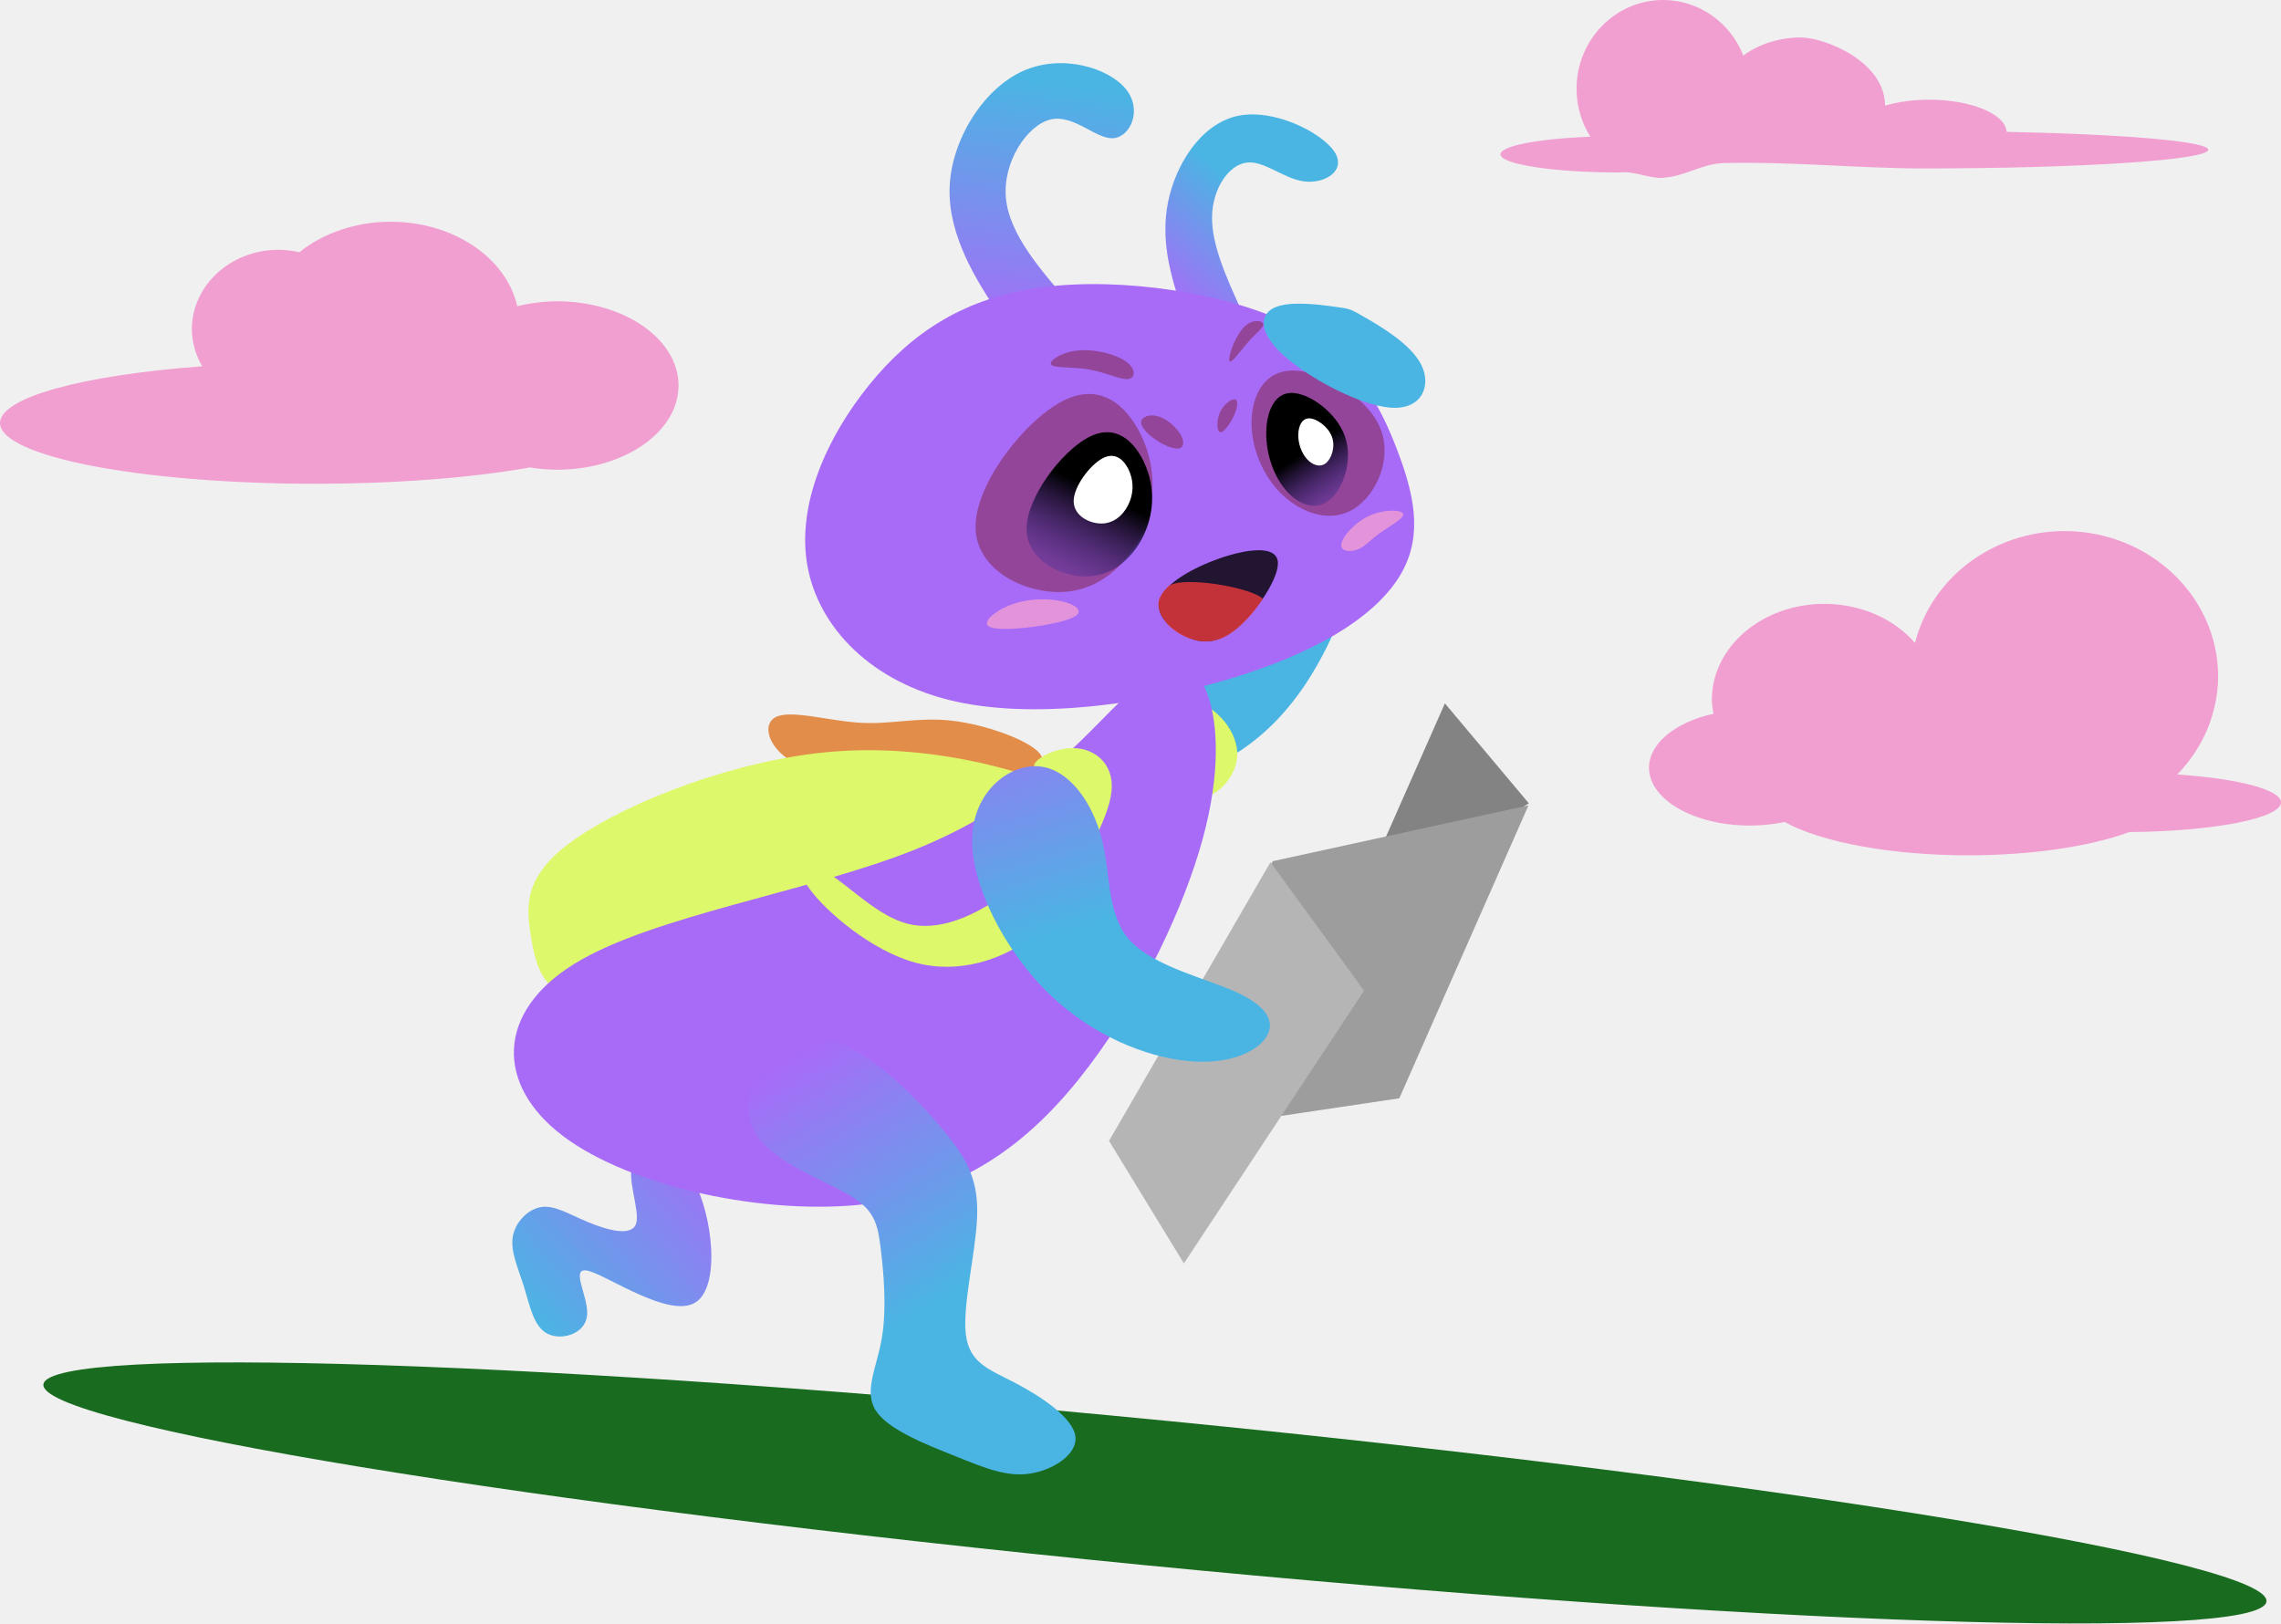
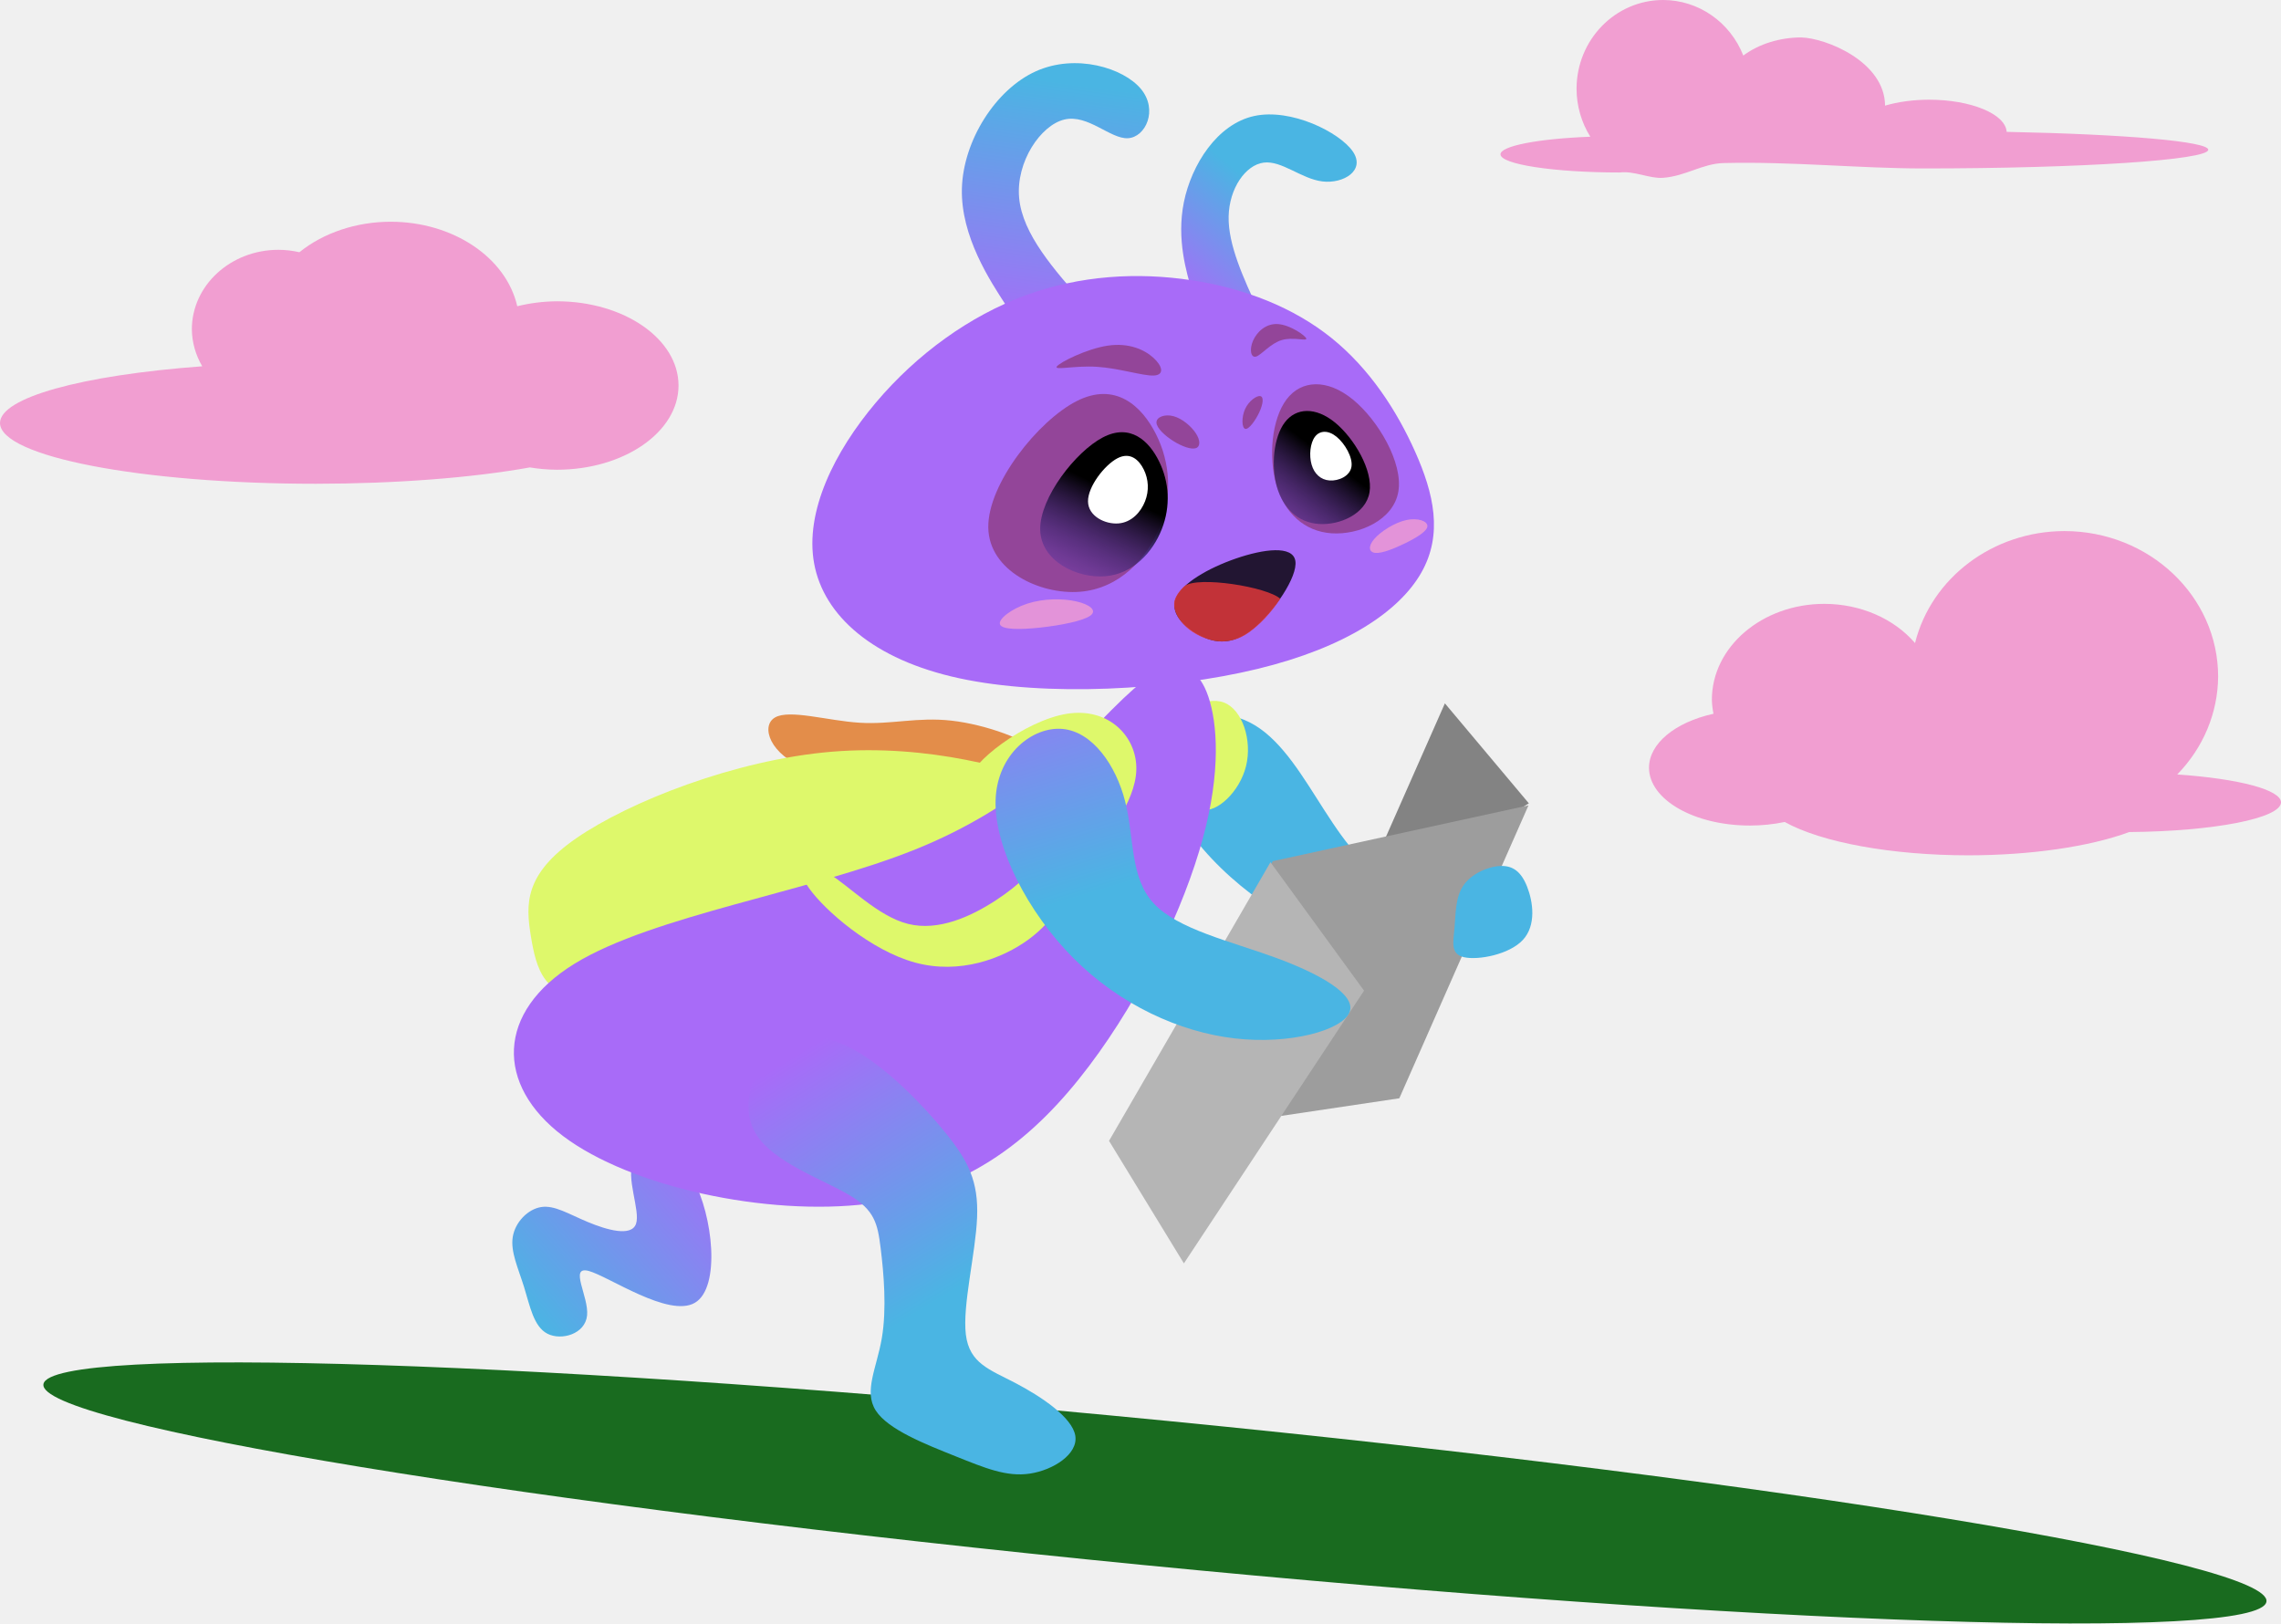
<svg xmlns="http://www.w3.org/2000/svg" xmlns:xlink="http://www.w3.org/1999/xlink" width="761.643" height="542.098" viewBox="0 0 1588.317 1130.482">
  <defs>
+     <linearGradient id="h">
+       <stop style="stop-color:#000;stop-opacity:1" offset="0" />
+       <stop style="stop-color:#6949f6;stop-opacity:0" offset="1" />
+     </linearGradient>
    <linearGradient id="g">
      <stop style="stop-color:#1c88b7;stop-opacity:1" offset="0" />
      <stop style="stop-color:#a86bf8;stop-opacity:1" offset="1" />
    </linearGradient>
    <linearGradient id="f">
      <stop style="stop-color:#000;stop-opacity:1" offset="0" />
      <stop style="stop-color:#6949f6;stop-opacity:0" offset="1" />
    </linearGradient>
    <linearGradient id="e">
      <stop style="stop-color:#a86bf8;stop-opacity:1" offset="0" />
      <stop style="stop-color:#4ab5e3;stop-opacity:1" offset="1" />
    </linearGradient>
    <linearGradient id="d">
      <stop style="stop-color:#4ab5e3;stop-opacity:1" offset="0" />
      <stop style="stop-color:#a86bf8;stop-opacity:1" offset="1" />
    </linearGradient>
    <linearGradient id="c">
      <stop style="stop-color:#4ab5e3;stop-opacity:1" offset="0" />
      <stop style="stop-color:#a86bf8;stop-opacity:1" offset="1" />
    </linearGradient>
    <linearGradient id="b">
      <stop style="stop-color:#4ab5e3;stop-opacity:1" offset="0" />
      <stop style="stop-color:#a86bf8;stop-opacity:1" offset="1" />
    </linearGradient>
    <linearGradient id="a">
      <stop style="stop-color:#4ab5e3;stop-opacity:1" offset="0" />
      <stop style="stop-color:#a86bf8;stop-opacity:1" offset="1" />
    </linearGradient>
-     <linearGradient xlink:href="#a" id="m" x1="-17.359" y1="453.297" x2="-167.327" y2="310.627" gradientUnits="userSpaceOnUse" gradientTransform="matrix(.9424907 .2371107 -.2433543 .9183099 77.98954 -17.42199)" />
-     <linearGradient xlink:href="#b" id="h" x1="-316.647" y1="492.44" x2="-163.021" y2="385.124" gradientUnits="userSpaceOnUse" gradientTransform="matrix(.945398 -.1043508 .1040533 .9427022 -80.67253 -75.42662)" />
-     <linearGradient xlink:href="#c" id="n" x1="-83.889" y1="172.178" x2="-10.108" y2="9.579" gradientUnits="userSpaceOnUse" gradientTransform="matrix(.8250339 -.7135077 .9309855 .7518512 -63.62696 -45.86379)" />
-     <linearGradient xlink:href="#d" id="j" x1="52.153" y1="-384.129" x2="-26.997" y2="-219.851" gradientUnits="userSpaceOnUse" gradientTransform="matrix(1.034192 -.1897427 .1865924 1.017599 61.5196 2.297662)" />
-     <linearGradient xlink:href="#e" id="i" x1="73.443" y1="-222.572" x2="138.181" y2="-285.814" gradientUnits="userSpaceOnUse" gradientTransform="matrix(1.10947 .07189044 -.05733666 1.047189 -26.26077 1.01369)" />
+     <linearGradient xlink:href="#a" id="n" x1="-17.359" y1="453.297" x2="-167.327" y2="310.627" gradientUnits="userSpaceOnUse" gradientTransform="matrix(.9424907 .2371107 -.2433543 .9183099 77.98954 -17.42199)" />
+     <linearGradient xlink:href="#b" id="i" x1="-316.647" y1="492.44" x2="-163.021" y2="385.124" gradientUnits="userSpaceOnUse" gradientTransform="matrix(.945398 -.1043508 .1040533 .9427022 -80.67253 -75.42662)" />
+     <linearGradient xlink:href="#c" id="o" x1="-83.889" y1="172.178" x2="-10.108" y2="9.579" gradientUnits="userSpaceOnUse" gradientTransform="matrix(.8250339 -.7135077 .9309855 .7518512 -47.3349 -71.93109)" />
+     <linearGradient xlink:href="#d" id="k" x1="52.153" y1="-384.129" x2="-26.997" y2="-219.851" gradientUnits="userSpaceOnUse" gradientTransform="matrix(1.034192 -.1897427 .1865924 1.017599 61.5196 2.297662)" />
+     <linearGradient xlink:href="#e" id="j" x1="73.443" y1="-222.572" x2="138.181" y2="-285.814" gradientUnits="userSpaceOnUse" gradientTransform="matrix(1.10947 .07189044 -.05733666 1.047189 -26.26077 1.01369)" />
    <linearGradient xlink:href="#f" id="l" x1="-10.044" y1="-108.363" x2="-65.375" y2="-24.973" gradientUnits="userSpaceOnUse" />
-     <linearGradient xlink:href="#f" id="k" x1="137.678" y1="-123.625" x2="168.575" y2="-64.589" gradientUnits="userSpaceOnUse" />
+     <linearGradient xlink:href="#h" id="m" x1="144.609" y1="-110.822" x2="78.668" y2="-43.488" gradientUnits="userSpaceOnUse" />
  </defs>
  <g style="display:inline" transform="translate(707.1303 507.7192)">
    <ellipse style="display:inline;opacity:1;fill:#196b1f;fill-opacity:1;fill-rule:evenodd;stroke:none;stroke-width:.708;stroke-miterlimit:4;stroke-dasharray:none;stroke-opacity:0" transform="matrix(.995238 .09747521 -.1739256 .9847588 0 0)" ry="50.898" rx="777.654" cy="521.445" cx="188.675" />
+     <path style="display:inline;fill:#4ab5e3;fill-opacity:1;fill-rule:evenodd;stroke:none;stroke-width:.254px;stroke-linecap:butt;stroke-linejoin:miter;stroke-opacity:1" d="M294.76 132.16c-39.309 61.546-183.051-31.613-192.836-103.983-2.464-18.222 21.472-38.4 39.858-38.136 49.527.71 67.045 73.211 104.377 105.764 15.248 13.296 59.491 19.305 48.601 36.355z" />
    <g style="display:inline">
      <path style="display:inline;fill:#838383;fill-opacity:1;fill-rule:evenodd;stroke:none;stroke-width:2.948px;stroke-linecap:butt;stroke-linejoin:miter;stroke-opacity:1" d="m357.454 64.497-58.472-82.429-63.321 169.72Z" transform="matrix(1 0 0 .8447261 .00000419 -2.784284)" />
      <path style="fill:#9d9d9d;fill-opacity:1;fill-rule:evenodd;stroke:none;stroke-width:2.417px;stroke-linecap:butt;stroke-linejoin:miter;stroke-opacity:1" d="M179.152 112.155 71.849 342.129l195.403-34.496 89.947-241.472Z" transform="matrix(1 0 0 .8447261 .00000419 -2.784284)" />
      <path style="display:inline;fill:#b5b5b5;fill-opacity:1;fill-rule:evenodd;stroke:none;stroke-width:2.085px;stroke-linecap:butt;stroke-linejoin:miter;stroke-opacity:1" d="m177.529 113.008 65.168 105.898-125.449 224.83L65.113 342.726Z" transform="matrix(1 0 0 .8447261 .00000419 -2.784284)" />
    </g>
    <path style="display:inline;fill:#e38d4a;fill-opacity:1;fill-rule:evenodd;stroke:none;stroke-width:2.085px;stroke-linecap:butt;stroke-linejoin:miter;stroke-opacity:1" d="M16.782 16.885C9.18 7.654-20.685-3.206-44.536-5.889c-23.851-2.683-41.674 2.812-63.94 1.455-22.266-1.357-48.971-9.569-59.066-3.627-10.095 5.942-3.578 26.036 21.947 35.538 25.525 9.502 70.056 8.416 96.667 8.96 26.611.543 35.3 2.716 46.975-0C9.721 33.72 24.384 26.117 16.782 16.885Z" transform="translate(.00000419)" />
-     <path style="display:inline;fill:#def86b;fill-opacity:1;fill-rule:evenodd;stroke:none;stroke-width:2.085px;stroke-linecap:butt;stroke-linejoin:miter;stroke-opacity:1" d="M-145.348 116.685c-59.906 25.729-118.272 61.055-150.437 67.015-32.166 5.96-38.123-17.447-41.696-39.579-3.573-22.132-4.757-42.978 31.626-68.134 36.383-25.156 110.354-54.632 177.961-60.247C-60.288 10.125.959 28.364 27.456 39.5c26.496 11.136 18.24 15.168-16.609 25.248-34.849 10.08-96.289 26.208-156.195 51.937z" />
-     <path style="fill:#4ab5e3;fill-opacity:1;fill-rule:evenodd;stroke:none;stroke-width:.254px;stroke-linecap:butt;stroke-linejoin:miter;stroke-opacity:1" d="M245.471-179.164c6.815 31.266-13.03 99.87-41.144 144.14-28.114 44.271-64.496 64.208-95.449 68.912-30.954 4.704-37.201-15.218-16.47-39.567C113.138-30.028 160.845-58.803 184.983-94.773c24.138-35.97 18.08-92.046 25.463-111.968 7.384-19.922 28.209-3.689 35.024 27.578z" />
-     <path style="display:inline;fill:#def86b;fill-opacity:1;fill-rule:evenodd;stroke:none;stroke-width:2.085px;stroke-linecap:butt;stroke-linejoin:miter;stroke-opacity:1" d="M124.98-19.343c15.843 4.276 30.235 21.927 29.42 38.082-.816 16.155-16.835 30.818-27.018 28.375-10.183-2.443-14.527-21.991-22.36-33.599C97.189 1.906 85.869-1.756 88.855-8.138 91.841-14.521 109.137-23.62 124.98-19.343Z" />
-     <path style="display:inline;fill:url(#h);fill-opacity:1;fill-rule:evenodd;stroke:none;stroke-width:.187px;stroke-linecap:butt;stroke-linejoin:miter;stroke-opacity:1" d="M-224.533 313.516c13.798 25.06 19.393 75.354 1.25 85.972-18.142 10.618-60.018-18.44-73.92-22.174-13.902-3.733.173 17.859-1.128 30.955-1.301 13.097-17.974 17.695-27.603 12.757-9.629-4.938-12.206-19.414-16.255-32.452-4.049-13.038-9.57-24.636-7.89-34.965 1.68-10.329 10.562-19.388 19.841-20.802 9.279-1.414 18.953 4.817 32.324 10.391 13.371 5.574 30.439 10.492 33.652 1.317 3.213-9.175-7.43-32.438-1.751-44.16 5.679-11.722 27.681-11.899 41.479 13.16z" />
+     <path style="display:inline;fill:#def86b;fill-opacity:1;fill-rule:evenodd;stroke:none;stroke-width:2.085px;stroke-linecap:butt;stroke-linejoin:miter;stroke-opacity:1" d="M-145.348 116.685c-59.906 25.729-118.272 61.055-150.437 67.015-32.166 5.96-38.123-17.447-41.696-39.579-3.573-22.132-4.757-42.978 31.626-68.134 36.383-25.156 110.354-54.632 177.961-60.247C-60.288 10.125.959 28.364 27.456 39.5c26.496 11.136 18.24 15.168-16.609 25.248-34.849 10.08-96.289 26.208-156.195 51.937zM145.074-18.529c12.856 4.819 19.916 26.272 15.435 44.328-4.481 18.056-20.501 32.718-30.683 30.276-10.183-2.443-14.527-21.991-19.373-34.142-4.846-12.151-10.194-16.899-3.541-25.183 6.652-8.284 25.306-20.098 38.162-15.279z" />
+     <path style="display:inline;fill:url(#i);fill-opacity:1;fill-rule:evenodd;stroke:none;stroke-width:.187px;stroke-linecap:butt;stroke-linejoin:miter;stroke-opacity:1" d="M-224.533 313.516c13.798 25.06 19.393 75.354 1.25 85.972-18.142 10.618-60.018-18.44-73.92-22.174-13.902-3.733.173 17.859-1.128 30.955-1.301 13.097-17.974 17.695-27.603 12.757-9.629-4.938-12.206-19.414-16.255-32.452-4.049-13.038-9.57-24.636-7.89-34.965 1.68-10.329 10.562-19.388 19.841-20.802 9.279-1.414 18.953 4.817 32.324 10.391 13.371 5.574 30.439 10.492 33.652 1.317 3.213-9.175-7.43-32.438-1.751-44.16 5.679-11.722 27.681-11.899 41.479 13.16z" />
    <path style="fill:#a86bf8;fill-opacity:1;fill-rule:evenodd;stroke:none;stroke-width:.254px;stroke-linecap:butt;stroke-linejoin:miter;stroke-opacity:1" d="M66.624-13.077C90.563-37.094 99.772-42.006 109.157-42.942c9.385-.937 18.944 2.102 25.126 20.367 6.182 18.265 8.987 51.755-3.959 99.078C117.379 123.825 88.683 184.974 51.317 234.474c-37.367 49.5-83.402 87.346-153.871 96.093-70.469 8.747-165.371-11.606-212.537-47.214-47.166-35.608-46.591-86.466 8.105-120.037 54.697-33.57 163.507-49.847 237.253-79.549C4.012 54.066 42.684 10.94 66.624-13.077Z" />
    <g style="display:inline">
-       <path style="display:inline;fill:url(#i);fill-opacity:1;fill-rule:evenodd;stroke:none;stroke-width:.192px;stroke-linecap:butt;stroke-linejoin:miter;stroke-opacity:1" d="M60.593-234.83c-.021-.845-.064-2.537-2.234-16.136-2.17-13.599-6.468-39.103 2.085-65.614 8.553-26.51 29.956-54.019 56.554-56.83 26.598-2.811 58.381 19.074 65.865 34.024 7.483 14.95-9.333 22.96-23.825 19.353-14.492-3.607-26.649-18.833-39.472-18.612-12.823.221-26.306 15.893-29.139 36.43-2.833 20.537 4.981 45.931 12.797 71.329-14.203-1.033-28.406-2.066-35.507-2.582-7.102-.516-7.102-.516-7.123-1.362z" transform="matrix(.9665759 -.1121174 .1150697 .9417772 84.22399 -62.14618)" />
-       <path style="fill:url(#j);fill-opacity:1;fill-rule:evenodd;stroke:none;stroke-width:.232px;stroke-linecap:butt;stroke-linejoin:miter;stroke-opacity:1" d="M-55.84-237.284c-7.91 1.632-8.453-.425-17.18-19.035-8.727-18.61-25.636-53.768-20.552-88.596 5.084-34.829 32.163-69.317 61.737-79.224 29.574-9.907 61.639 4.768 72.021 21.536 10.382 16.767-.915 35.62-13.303 34.883-12.388-.737-25.864-21.068-42.881-18.91-17.016 2.158-37.571 26.808-38.39 53.404-.819 26.597 18.095 55.132 37.012 83.671-15.277 5.32-30.555 10.64-38.465 12.272z" transform="matrix(.9665759 -.1121174 .1150697 .9417772 84.22399 -62.14618)" />
-       <path style="fill:#a86bf8;fill-opacity:1;fill-rule:evenodd;stroke:none;stroke-width:.265px;stroke-linecap:butt;stroke-linejoin:miter;stroke-opacity:1" d="M136.8-216.898C93.76-245.567 21.066-265.709-35.633-265.055c-56.699.654-97.399 22.104-131.753 56.233-34.354 34.129-62.362 80.935-59.94 126.868 2.422 45.933 35.268 90.983 94.01 111.779 58.741 20.796 143.358 17.335 205.893 4.596C135.112 21.683 175.552-.331 194.21-26.587c18.658-26.256 15.529-56.753 7.272-90.6-8.257-33.847-21.642-71.042-64.682-99.711z" transform="matrix(.9665759 -.1121174 .1150697 .9417772 84.22399 -62.14618)" />
-       <path style="display:inline;fill:#761111;fill-opacity:.409;fill-rule:evenodd;stroke:none;stroke-width:.383px;stroke-linecap:butt;stroke-linejoin:miter;stroke-opacity:1" d="M134.781-183.109c-20.207-2.612-31.366 14.057-34.053 33.329-2.687 19.272 3.098 41.145 15.685 56.59 12.587 15.445 31.975 24.46 49.29 16.134 17.315-8.326 32.551-33.986 25.545-57.768-7.006-23.781-36.261-45.674-56.468-48.285z" transform="matrix(.9665759 -.1121174 .1150697 .9417772 84.22399 -62.14618)" />
-       <path style="fill:url(#k);fill-opacity:1;fill-rule:evenodd;stroke:none;stroke-width:.265px;stroke-linecap:butt;stroke-linejoin:miter;stroke-opacity:1" d="M131.851-166.914c-12.413-1.638-19.613 11.487-21.638 26.466-2.024 14.979 1.127 31.812 8.596 43.536 7.469 11.724 19.255 18.337 30.093 11.558 10.838-6.779 20.724-26.946 16.856-45.234-3.868-18.288-21.494-34.688-33.907-36.326z" transform="matrix(.9665759 -.1121174 .1150697 .9417772 84.22399 -62.14618)" />
-       <path style="display:inline;fill:#fff;fill-opacity:1;fill-rule:evenodd;stroke:none;stroke-width:.113px;stroke-linecap:butt;stroke-linejoin:miter;stroke-opacity:1" d="M142.008-146.882c-5.282-.741-8.41 4.734-9.261 10.997-.852 6.263.573 13.315 3.88 18.239 3.307 4.924 8.496 7.721 13.066 4.935 4.57-2.786 8.518-11.149 6.776-18.812-1.742-7.663-9.179-14.618-14.461-15.359z" transform="matrix(.9665759 -.1121174 .1150697 .9417772 84.22399 -62.14618)" />
-       <path style="display:inline;fill:#761111;fill-opacity:.409;fill-rule:evenodd;stroke:none;stroke-width:.368px;stroke-linecap:butt;stroke-linejoin:miter;stroke-opacity:1" d="M20.755-149.675c-7.546-21.977-23.982-41.719-52.57-30.657-28.588 11.062-69.325 52.925-72.737 84.72-3.412 31.795 30.5 53.519 58.415 54.563 27.916 1.045 49.832-18.59 61.463-40.513 11.631-21.924 12.975-46.136 5.429-68.113z" transform="matrix(.9665759 -.1121174 .1150697 .9417772 84.22399 -62.14618)" />
-       <path style="display:inline;fill:url(#l);fill-opacity:1;fill-rule:evenodd;stroke:none;stroke-width:.265px;stroke-linecap:butt;stroke-linejoin:miter;stroke-opacity:1" d="M20.576-129.483c-5.304-15.983-16.919-30.319-37.225-22.201-20.306 8.117-49.299 38.687-51.791 61.842-2.492 23.156 21.517 38.895 41.318 39.592 19.801.698 35.393-13.646 43.694-29.633 8.3-15.987 9.309-33.617 4.005-49.6z" transform="matrix(.9665759 -.1121174 .1150697 .9417772 84.22399 -62.14618)" />
-       <path style="display:inline;fill:#fff;fill-opacity:1;fill-rule:evenodd;stroke:none;stroke-width:.124px;stroke-linecap:butt;stroke-linejoin:miter;stroke-opacity:1" d="M9.17-124.837c-2.488-7.498-7.937-14.222-17.462-10.415-9.525 3.808-23.126 18.148-24.296 29.01-1.169 10.862 10.094 18.246 19.382 18.573 9.289.327 16.603-6.401 20.497-13.901 3.894-7.5 4.367-15.77 1.879-23.268z" transform="matrix(.9665759 -.1121174 .1150697 .9417772 84.22399 -62.14618)" />
-       <path style="display:inline;fill:#4ab5e3;fill-opacity:1;fill-rule:evenodd;stroke:none;stroke-width:.265px;stroke-linecap:butt;stroke-linejoin:miter;stroke-opacity:1" d="M169.977-226.077c-10.556-2.786-31.667-8.357-43.166-4.481-11.499 3.875-13.386 17.197 2.76 35.996 16.145 18.799 50.32 43.075 71.83 46.899 21.51 3.824 30.354-12.804 24.765-28.818-5.589-16.014-25.611-31.412-35.622-39.111-10.011-7.699-10.011-7.699-20.567-10.485z" transform="matrix(.9665759 -.1121174 .1150697 .9417772 84.22399 -62.14618)" />
-       <path style="display:inline;fill:#000;fill-opacity:.8;fill-rule:evenodd;stroke:none;stroke-width:.265px;stroke-linecap:butt;stroke-linejoin:miter;stroke-opacity:1" d="M107.191-45.596c-.399-11.739-21.198-11.368-41.417-6.698-20.219 4.671-39.857 13.641-45.382 23.887C14.868-18.162 23.457-6.642 33.675.612 43.893 7.866 55.74 10.855 71.664.424c15.924-10.431 35.925-34.28 35.527-46.02Z" transform="matrix(.9665759 -.1121174 .1150697 .9417772 84.224 -62.14618)" />
-       <path style="fill:#e93a3a;fill-opacity:.8;fill-rule:evenodd;stroke-width:.265px" d="M27.39-36.41s-7.327 5.302-8.531 11.114c-1.23 6.025 1.597 13.067 6.35 18.844C29.962-.676 37.199 3.923 44.347 6.066c7.147 2.142 16.033 1.435 24.405-3.525C77.124-2.419 84.794-8.893 93.374-19.238 85.522-28.948 37.708-42.985 27.39-36.41Z" transform="matrix(.9665759 -.1121174 .1150697 .9417772 84.22399 -62.14618)" />
-       <path style="fill:#761111;fill-opacity:.409;fill-rule:evenodd;stroke:none;stroke-width:2.17px;stroke-linecap:butt;stroke-linejoin:miter;stroke-opacity:1" d="M48.729-146.898c-2.575-5.496-8.269-11.941-14.161-14.373-5.891-2.433-11.979-.851-12.452 3.131-.473 3.981 4.667 10.36 10.287 15.065 5.62 4.705 11.721 7.738 15.04 6.98 3.32-.758 3.861-5.306 1.286-10.803zM90.867-166.967c-2.425-.866-8.439 2.454-11.781 8.112-3.343 5.658-4.013 13.651-1.588 14.516 2.425.864 7.946-5.398 11.289-11.054 3.342-5.656 4.505-10.707 2.08-11.574zM16.68-190.871c-5.489.021-15.301-6.707-26.821-10.233-11.521-3.526-24.749-3.847-26.527-6.705-1.779-2.858 7.926-8.27 20.031-8.13 12.105.14 26.625 5.822 33.299 12.049 6.674 6.227 5.507 12.998.018 13.02zM105.394-207.866c6.999-6.422 12.658-9.38 12.026-11.935-.632-2.555-7.78-4.777-14.762 1.624-6.982 6.401-13.166 19.785-12.403 22.633.763 2.848 8.141-5.899 15.14-12.321z" transform="matrix(.9665759 -.1121174 .1150697 .9417772 84.22399 -62.14618)" />
+       <path style="display:inline;fill:url(#j);fill-opacity:1;fill-rule:evenodd;stroke:none;stroke-width:.192px;stroke-linecap:butt;stroke-linejoin:miter;stroke-opacity:1" d="M60.593-234.83c-.021-.845-.064-2.537-2.234-16.136-2.17-13.599-6.468-39.103 2.085-65.614 8.553-26.51 29.956-54.019 56.554-56.83 26.598-2.811 58.381 19.074 65.865 34.024 7.483 14.95-9.333 22.96-23.825 19.353-14.492-3.607-26.649-18.833-39.472-18.612-12.823.221-26.306 15.893-29.139 36.43-2.833 20.537 4.981 45.931 12.797 71.329-14.203-1.033-28.406-2.066-35.507-2.582-7.102-.516-7.102-.516-7.123-1.362z" transform="matrix(.9822622 -.1121174 .1169371 .9417772 94.91085 -62.14618)" />
+       <path style="fill:url(#k);fill-opacity:1;fill-rule:evenodd;stroke:none;stroke-width:.232px;stroke-linecap:butt;stroke-linejoin:miter;stroke-opacity:1" d="M-55.84-237.284c-7.91 1.632-8.453-.425-17.18-19.035-8.727-18.61-25.636-53.768-20.552-88.596 5.084-34.829 32.163-69.317 61.737-79.224 29.574-9.907 61.639 4.768 72.021 21.536 10.382 16.767-.915 35.62-13.303 34.883-12.388-.737-25.864-21.068-42.881-18.91-17.016 2.158-37.571 26.808-38.39 53.404-.819 26.597 18.095 55.132 37.012 83.671-15.277 5.32-30.555 10.64-38.465 12.272z" transform="matrix(.9822622 -.1121174 .1169371 .9417772 94.91085 -62.14618)" />
+       <path style="fill:#a86bf8;fill-opacity:1;fill-rule:evenodd;stroke:none;stroke-width:.265px;stroke-linecap:butt;stroke-linejoin:miter;stroke-opacity:1" d="M151.769-205.157c-23.958-25.469-56.418-43.471-92.957-53.784-36.54-10.313-77.147-12.931-117.503-2.664-40.356 10.266-80.467 33.42-113.603 65.655-33.135 32.235-59.298 73.553-57.107 112.279 2.19 38.726 32.725 74.848 91.468 95.647C-79.191 32.774 7.734 38.236 71.423 29.96 135.112 21.683 175.552-.331 194.21-26.587c18.658-26.256 15.529-56.753 6.243-88.465-9.286-31.713-24.727-64.635-48.685-90.104z" transform="matrix(.9822622 -.1121174 .1169371 .9417772 94.91085 -62.14618)" />
+       <path style="display:inline;fill:#761111;fill-opacity:.409;fill-rule:evenodd;stroke:none;stroke-width:.368px;stroke-linecap:butt;stroke-linejoin:miter;stroke-opacity:1" d="M20.755-149.675c-7.546-21.977-23.982-41.719-52.57-30.657-28.588 11.062-69.325 52.925-72.737 84.72-3.412 31.795 30.5 53.519 58.415 54.563 27.916 1.045 49.832-18.59 61.463-40.513 11.631-21.924 12.975-46.136 5.429-68.113z" transform="matrix(.9822622 -.1121174 .1169371 .9417772 94.91085 -62.14618)" />
+       <path style="display:inline;fill:url(#l);fill-opacity:1;fill-rule:evenodd;stroke:none;stroke-width:.265px;stroke-linecap:butt;stroke-linejoin:miter;stroke-opacity:1" d="M20.576-129.483c-5.304-15.983-16.919-30.319-37.225-22.201-20.306 8.117-49.299 38.687-51.791 61.842-2.492 23.156 21.517 38.895 41.318 39.592 19.801.698 35.393-13.646 43.694-29.633 8.3-15.987 9.309-33.617 4.005-49.6z" transform="matrix(.9822622 -.1121174 .1169371 .9417772 94.91085 -62.14618)" />
+       <path style="display:inline;fill:#fff;fill-opacity:1;fill-rule:evenodd;stroke:none;stroke-width:.124px;stroke-linecap:butt;stroke-linejoin:miter;stroke-opacity:1" d="M9.17-124.837c-2.488-7.498-7.937-14.222-17.462-10.415-9.525 3.808-23.126 18.148-24.296 29.01-1.169 10.862 10.094 18.246 19.382 18.573 9.289.327 16.603-6.401 20.497-13.901 3.894-7.5 4.367-15.77 1.879-23.268z" transform="matrix(.9822622 -.1121174 .1169371 .9417772 94.91085 -62.14618)" />
+       <path style="display:inline;fill:#000;fill-opacity:.8;fill-rule:evenodd;stroke:none;stroke-width:.265px;stroke-linecap:butt;stroke-linejoin:miter;stroke-opacity:1" d="M107.191-45.596c-.399-11.739-21.198-11.368-41.417-6.698-20.219 4.671-39.857 13.641-45.382 23.887C14.868-18.162 23.457-6.642 33.675.612 43.893 7.866 55.74 10.855 71.664.424c15.924-10.431 35.925-34.28 35.527-46.02Z" transform="matrix(.9822622 -.1121174 .1169371 .9417772 94.91085 -62.14618)" />
+       <path style="fill:#e93a3a;fill-opacity:.8;fill-rule:evenodd;stroke-width:.265px" d="M27.39-36.41s-7.327 5.302-8.531 11.114c-1.23 6.025 1.597 13.067 6.35 18.844C29.962-.676 37.199 3.923 44.347 6.066c7.147 2.142 16.033 1.435 24.405-3.525C77.124-2.419 84.794-8.893 93.374-19.238 85.522-28.948 37.708-42.985 27.39-36.41Z" transform="matrix(.9822622 -.1121174 .1169371 .9417772 94.91085 -62.14618)" />
+       <path style="fill:#761111;fill-opacity:.409;fill-rule:evenodd;stroke:none;stroke-width:2.17px;stroke-linecap:butt;stroke-linejoin:miter;stroke-opacity:1" d="M48.729-146.898c-2.575-5.496-8.269-11.941-14.161-14.373-5.891-2.433-11.979-.851-12.452 3.131-.473 3.981 4.667 10.36 10.287 15.065 5.62 4.705 11.721 7.738 15.04 6.98 3.32-.758 3.861-5.306 1.286-10.803zM97.031-168.68c-2.425-.866-8.439 2.454-11.781 8.112-3.343 5.658-4.013 13.651-1.588 14.516 2.425.864 7.946-5.398 11.289-11.054 3.342-5.656 4.505-10.707 2.081-11.574zM24.345-192.554c-7.636-.523-23.683-8.282-39.155-11.125-15.472-2.843-30.368-.768-27.862-3.554 2.506-2.786 22.412-10.432 37.498-10.947 15.086-.514 25.347 6.102 30.864 12.768 5.517 6.666 6.291 13.38-1.345 12.857z" transform="matrix(.9822622 -.1121174 .1169371 .9417772 94.91085 -62.14618)" />
+       <path style="fill:#761111;fill-opacity:.409;fill-rule:evenodd;stroke:none;stroke-width:2.511px;stroke-linecap:butt;stroke-linejoin:miter;stroke-opacity:1" d="M116.831-207.752c8.311-1.534 17.529 3.118 17.287.935-.241-2.183-9.984-11.224-18.426-12.902-8.443-1.678-15.589 4.007-18.994 10.057-3.405 6.05-3.066 12.457.749 11.797 3.815-.66 11.073-8.353 19.384-9.886z" transform="matrix(.9822622 -.1121174 .1169371 .9417772 94.91085 -62.14618)" />
+       <path style="display:inline;fill:#761111;fill-opacity:.409;fill-rule:evenodd;stroke:none;stroke-width:.271px;stroke-linecap:butt;stroke-linejoin:miter;stroke-opacity:1" d="M114.841-162c11.965-12.652 30.137-11.368 46.174 5.532s29.934 49.414 24.108 69.524c-5.826 20.11-31.367 27.811-50.284 24.203-18.917-3.608-31.197-18.523-34.46-39.273-3.262-20.75 2.496-47.333 14.461-59.986z" transform="matrix(.9822621 -.1146601 .1169371 .9631352 94.91085 -60.46574)" />
+       <path style="display:inline;fill:url(#m);fill-opacity:1;fill-rule:evenodd;stroke:none;stroke-width:.205px;stroke-linecap:butt;stroke-linejoin:miter;stroke-opacity:1" d="M111.605-145.694c9.072-9.593 22.85-8.619 35.009 4.194 12.159 12.814 22.696 37.466 18.279 52.713-4.417 15.247-23.783 21.086-38.125 18.351-14.343-2.736-23.654-14.044-26.127-29.777-2.474-15.733 1.892-35.888 10.964-45.481z" transform="matrix(.9822621 -.1146601 .1169371 .9631352 94.91085 -60.46574)" />
+       <path style="display:inline;fill:#fff;fill-opacity:1;fill-rule:evenodd;stroke:none;stroke-width:.088px;stroke-linecap:butt;stroke-linejoin:miter;stroke-opacity:1" d="M131.482-132.964c3.907-4.131 9.839-3.712 15.075 1.806 5.236 5.518 9.773 16.133 7.871 22.699-1.902 6.566-10.241 9.08-16.417 7.902-6.176-1.178-10.185-6.048-11.251-12.822-1.065-6.775.815-15.454 4.721-19.584z" transform="matrix(.9822621 -.1146601 .1169371 .9631352 94.91085 -60.46574)" />
+       <path style="display:inline;fill:#f19ed1;fill-opacity:.8;fill-rule:evenodd;stroke:none;stroke-width:1.541px;stroke-linecap:butt;stroke-linejoin:miter;stroke-opacity:1" d="M236.678-132.463c4.416-5.178 13.893-11.347 21.938-13.125 8.046-1.778 14.65.835 14.435 4.322-.214 3.487-7.248 7.846-14.969 11.716-7.721 3.87-16.128 7.252-20.653 6.851-4.525-.401-5.168-4.585-.751-9.764z" transform="matrix(1.016229 0 0 1 9.320014 .00000523)" />
+       <path style="display:inline;fill:#f19ed1;fill-opacity:.8;fill-rule:evenodd;stroke:none;stroke-width:2.085px;stroke-linecap:butt;stroke-linejoin:miter;stroke-opacity:1" d="M32.449-88.949c-9.216-2.113-22.273-2.113-33.41 1.535C-12.098-83.766-21.314-76.47-19.777-72.822c1.537 3.648 13.825 3.648 27.649 2.112C21.696-72.246 37.056-75.318 42.049-78.965c4.992-3.647-.384-7.871-9.6-9.984z" transform="matrix(1.016229 0 0 1 9.320014 .00000523)" />
    </g>
-     <path style="display:inline;fill:url(#m);fill-opacity:1;fill-rule:evenodd;stroke:none;stroke-width:.254px;stroke-linecap:butt;stroke-linejoin:miter;stroke-opacity:1" d="M-110.603 224.356c22.2 12.843 46.329 37.524 61.996 56.946 15.667 19.422 22.874 33.584 21.849 58.738-1.025 25.154-10.28 61.299-7.83 81.497 2.451 20.198 16.608 24.45 34.528 33.825C17.86 464.738 39.541 479.235 41.629 492.054c2.089 12.82-15.415 23.96-31.651 26.389-16.236 2.428-31.203-3.856-51.838-12.12-20.635-8.264-46.937-18.506-55.467-31.829-8.53-13.323.715-29.726 4.232-50.384 3.518-20.659 1.309-45.571-.822-62.721-2.132-17.15-4.186-26.535-22.227-37.156-18.041-10.621-52.068-22.477-64.266-41.804-12.198-19.326-2.568-46.123 12.383-59.02 14.951-12.897 35.223-11.894 57.423.948z" />
-     <path style="fill:#def86b;fill-opacity:1;fill-rule:evenodd;stroke:none;stroke-width:.254px;stroke-linecap:butt;stroke-linejoin:miter;stroke-opacity:1" d="M12.793 26.113c.297 5.499 16.88 8.252 21.813 17.561 4.933 9.309-1.784 25.174-10.839 38.954-9.055 13.78-20.447 25.476-37.515 36.612-17.069 11.136-39.814 21.711-61.025 16.413-21.211-5.298-40.881-26.463-55.618-35.289-14.737-8.826-24.528-5.3-13.423 10.366 11.104 15.665 43.101 43.467 73.962 51.856 30.861 8.389 60.584-2.635 79.015-16.173C27.595 132.874 34.735 116.822 44.486 97.748c9.751-19.073 22.111-41.168 22.544-57.275.433-16.108-11.061-26.228-24.803-27.166-13.742-.938-29.731 7.307-29.434 12.806Z" />
-     <path style="display:inline;fill:url(#n);fill-opacity:1;fill-rule:evenodd;stroke:none;stroke-width:.3px;stroke-linecap:butt;stroke-linejoin:miter;stroke-opacity:0" d="M16.575 25.963C-4.109 24.024-29.184 43.241-30.169 75.605c-.985 32.364 22.118 77.868 52.745 107.963 30.627 30.096 68.768 44.778 97.376 47.572 28.608 2.794 47.677-6.297 54.456-16.458 6.779-10.161 1.263-21.387-19.865-31.155-21.128-9.768-57.859-18.072-74.58-36.07-16.721-17.997-13.419-45.675-19.915-71.068C53.552 50.998 37.259 27.902 16.575 25.963Z" />
-     <path style="fill:#f19ed1;fill-opacity:.8;fill-rule:evenodd;stroke:none;stroke-width:2.085px;stroke-linecap:butt;stroke-linejoin:miter;stroke-opacity:1" d="M32.449-88.949c-9.216-2.113-22.273-2.113-33.41 1.535C-12.098-83.766-21.314-76.47-19.777-72.822c1.537 3.648 13.825 3.648 27.649 2.112C21.696-72.246 37.056-75.318 42.049-78.965c4.992-3.647-.384-7.871-9.6-9.984z" />
-     <path style="fill:#f19ed1;fill-opacity:.8;fill-rule:evenodd;stroke:none;stroke-width:2.493px;stroke-linecap:butt;stroke-linejoin:miter;stroke-opacity:1" d="M226.842-128.818c.762-5.192 9.272-15.094 19.637-19.804 10.365-4.71 22.584-4.227 23.455-1.208.872 3.019-9.601 8.573-16.474 13.525-6.874 4.952-10.146 9.299-15.272 11.231-5.126 1.932-12.108 1.449-11.346-3.743z" />
+     <path style="display:inline;fill:url(#n);fill-opacity:1;fill-rule:evenodd;stroke:none;stroke-width:.254px;stroke-linecap:butt;stroke-linejoin:miter;stroke-opacity:1" d="M-110.603 224.356c22.2 12.843 46.329 37.524 61.996 56.946 15.667 19.422 22.874 33.584 21.849 58.738-1.025 25.154-10.28 61.299-7.83 81.497 2.451 20.198 16.608 24.45 34.528 33.825C17.86 464.738 39.541 479.235 41.629 492.054c2.089 12.82-15.415 23.96-31.651 26.389-16.236 2.428-31.203-3.856-51.838-12.12-20.635-8.264-46.937-18.506-55.467-31.829-8.53-13.323.715-29.726 4.232-50.384 3.518-20.659 1.309-45.571-.822-62.721-2.132-17.15-4.186-26.535-22.227-37.156-18.041-10.621-52.068-22.477-64.266-41.804-12.198-19.326-2.568-46.123 12.383-59.02 14.951-12.897 35.223-11.894 57.423.948z" />
+     <path style="fill:#def86b;fill-opacity:1;fill-rule:evenodd;stroke:none;stroke-width:.254px;stroke-linecap:butt;stroke-linejoin:miter;stroke-opacity:1" d="M-32.329 36.29c.106 12.219 39.342 6.524 55.605 11.609 16.263 5.085 9.546 20.949.491 34.73-9.055 13.78-20.447 25.476-37.515 36.612-17.069 11.136-39.814 21.711-61.025 16.413-21.211-5.298-40.881-26.463-55.618-35.289-14.737-8.826-24.528-5.3-13.423 10.366 11.104 15.665 43.101 43.467 73.962 51.856 30.861 8.389 60.584-2.635 79.015-16.173C27.595 132.874 34.735 116.822 48.71 96.404c13.975-20.418 34.779-45.195 35.406-68.026.626-22.831-18.927-43.699-48.224-39.069C6.595-6.062-32.435 24.071-32.329 36.29Z" />
+     <path style="display:inline;fill:url(#o);fill-opacity:1;fill-rule:evenodd;stroke:none;stroke-width:.3px;stroke-linecap:butt;stroke-linejoin:miter;stroke-opacity:0" d="M32.867-.105C12.183-2.044-12.891 17.174-13.877 49.538c-.985 32.364 22.118 77.868 54.374 110.136 32.256 32.268 73.655 51.294 112.31 55.718 38.655 4.424 74.557-5.754 79.706-18.088 5.15-12.334-20.456-26.817-51.632-38.214-31.175-11.397-67.907-19.701-84.628-37.698-16.721-17.997-13.419-45.675-19.915-71.068C69.844 24.93 53.551 1.834 32.867-.105Z" />
+     <path style="display:inline;fill:#4ab5e3;fill-opacity:1;fill-rule:evenodd;stroke:none;stroke-width:.265px;stroke-linecap:butt;stroke-linejoin:miter;stroke-opacity:1" d="M256.069 212.998c-2.891-11.407-8.252-16.666-17.141-17.365-8.889-.699-21.308 3.163-28.068 11.138-6.76 7.975-7.861 20.061-9.988 30.295-2.126 10.234-5.277 18.616 4.377 22.048 9.654 3.431 32.104 1.912 43.119-7.623 11.015-9.535 10.592-27.087 7.701-38.494z" transform="matrix(.9665759 -.1121174 .1150697 .9417772 84.22399 -62.14619)" />
    <path style="fill:#f19ed1;fill-opacity:1;fill-rule:evenodd;stroke:none;stroke-width:7.882;stroke-opacity:1" d="M730.269-137.907a107.138 101.378 0 0 0-103.919 77.986 78.338 66.817 0 0 0-63.124-27.297 78.338 66.817 0 0 0-78.336 66.818 78.338 66.817 0 0 0 1.12 9.702 70.273 40.321 0 0 0-44.897 37.533 70.273 40.321 0 0 0 70.272 40.319 70.273 40.321 0 0 0 24.218-2.48 146.307 44.929 0 0 0 127.848 23.216 146.307 44.929 0 0 0 112.081-16.207A110.594 20.736 0 0 0 881.187 51.024a110.594 20.736 0 0 0-72.243-19.445 107.138 101.378 0 0 0 28.466-68.109A107.138 101.378 0 0 0 730.269-137.907ZM-435.053-353.312a89.606 71.685 0 0 0-63.6 21.233 60.281 55.393 0 0 0-14.602-1.682 60.281 55.393 0 0 0-60.281 55.393 60.281 55.393 0 0 0 7.217 25.713 219.943 42.359 0 0 0-140.812 39.455 219.943 42.359 0 0 0 219.943 42.359 219.943 42.359 0 0 0 149.011-11.38 84.719 58.651 0 0 0 18.797 1.605 84.719 58.651 0 0 0 84.719-58.651 84.719 58.651 0 0 0-84.719-58.651 84.719 58.651 0 0 0-27.566 3.446 89.606 71.685 0 0 0-88.107-58.839zM450.946-507.719c-33.292 0-60.281 27.718-60.281 61.91.037 11.809 3.363 23.361 9.584 33.293-36.679 1.421-62.414 6.454-62.557 12.235.004 6.998 37.137 12.671 82.943 12.671 10.486-1.249 20.848 4.428 30.311 3.711 15.829-1.201 27.378-9.927 42.237-10.28 47.811-1.136 94.019 3.725 138.605 3.763 109.774 0 198.763-5.835 198.763-13.034-.024-5.723-56.969-10.775-140.389-12.455-.823-12.464-24.797-22.387-54.098-22.393-10.941.032-21.602 1.473-30.58 4.134-.176-30.651-41.18-47.08-58.415-47.487-15.009.038-29.429 4.549-40.29 12.606-9.211-23.362-31.292-38.656-55.833-38.673z" />
-     <g style="display:inline;fill:none;fill-opacity:1">
-       <path style="display:inline;fill:none;fill-opacity:1;fill-rule:evenodd;stroke:none;stroke-width:2.417px;stroke-linecap:butt;stroke-linejoin:miter;stroke-opacity:1" d="M357.199 63.86 323.081-23.529 270.353 139.752Z" transform="translate(.00000838)" />
-       <path style="fill:none;fill-opacity:1;fill-rule:evenodd;stroke:none;stroke-width:2.417px;stroke-linecap:butt;stroke-linejoin:miter;stroke-opacity:1" d="M179.152 112.155 71.849 342.129l195.403-34.496 89.947-241.472Z" transform="translate(.00000419)" />
-     </g>
  </g>
</svg>
